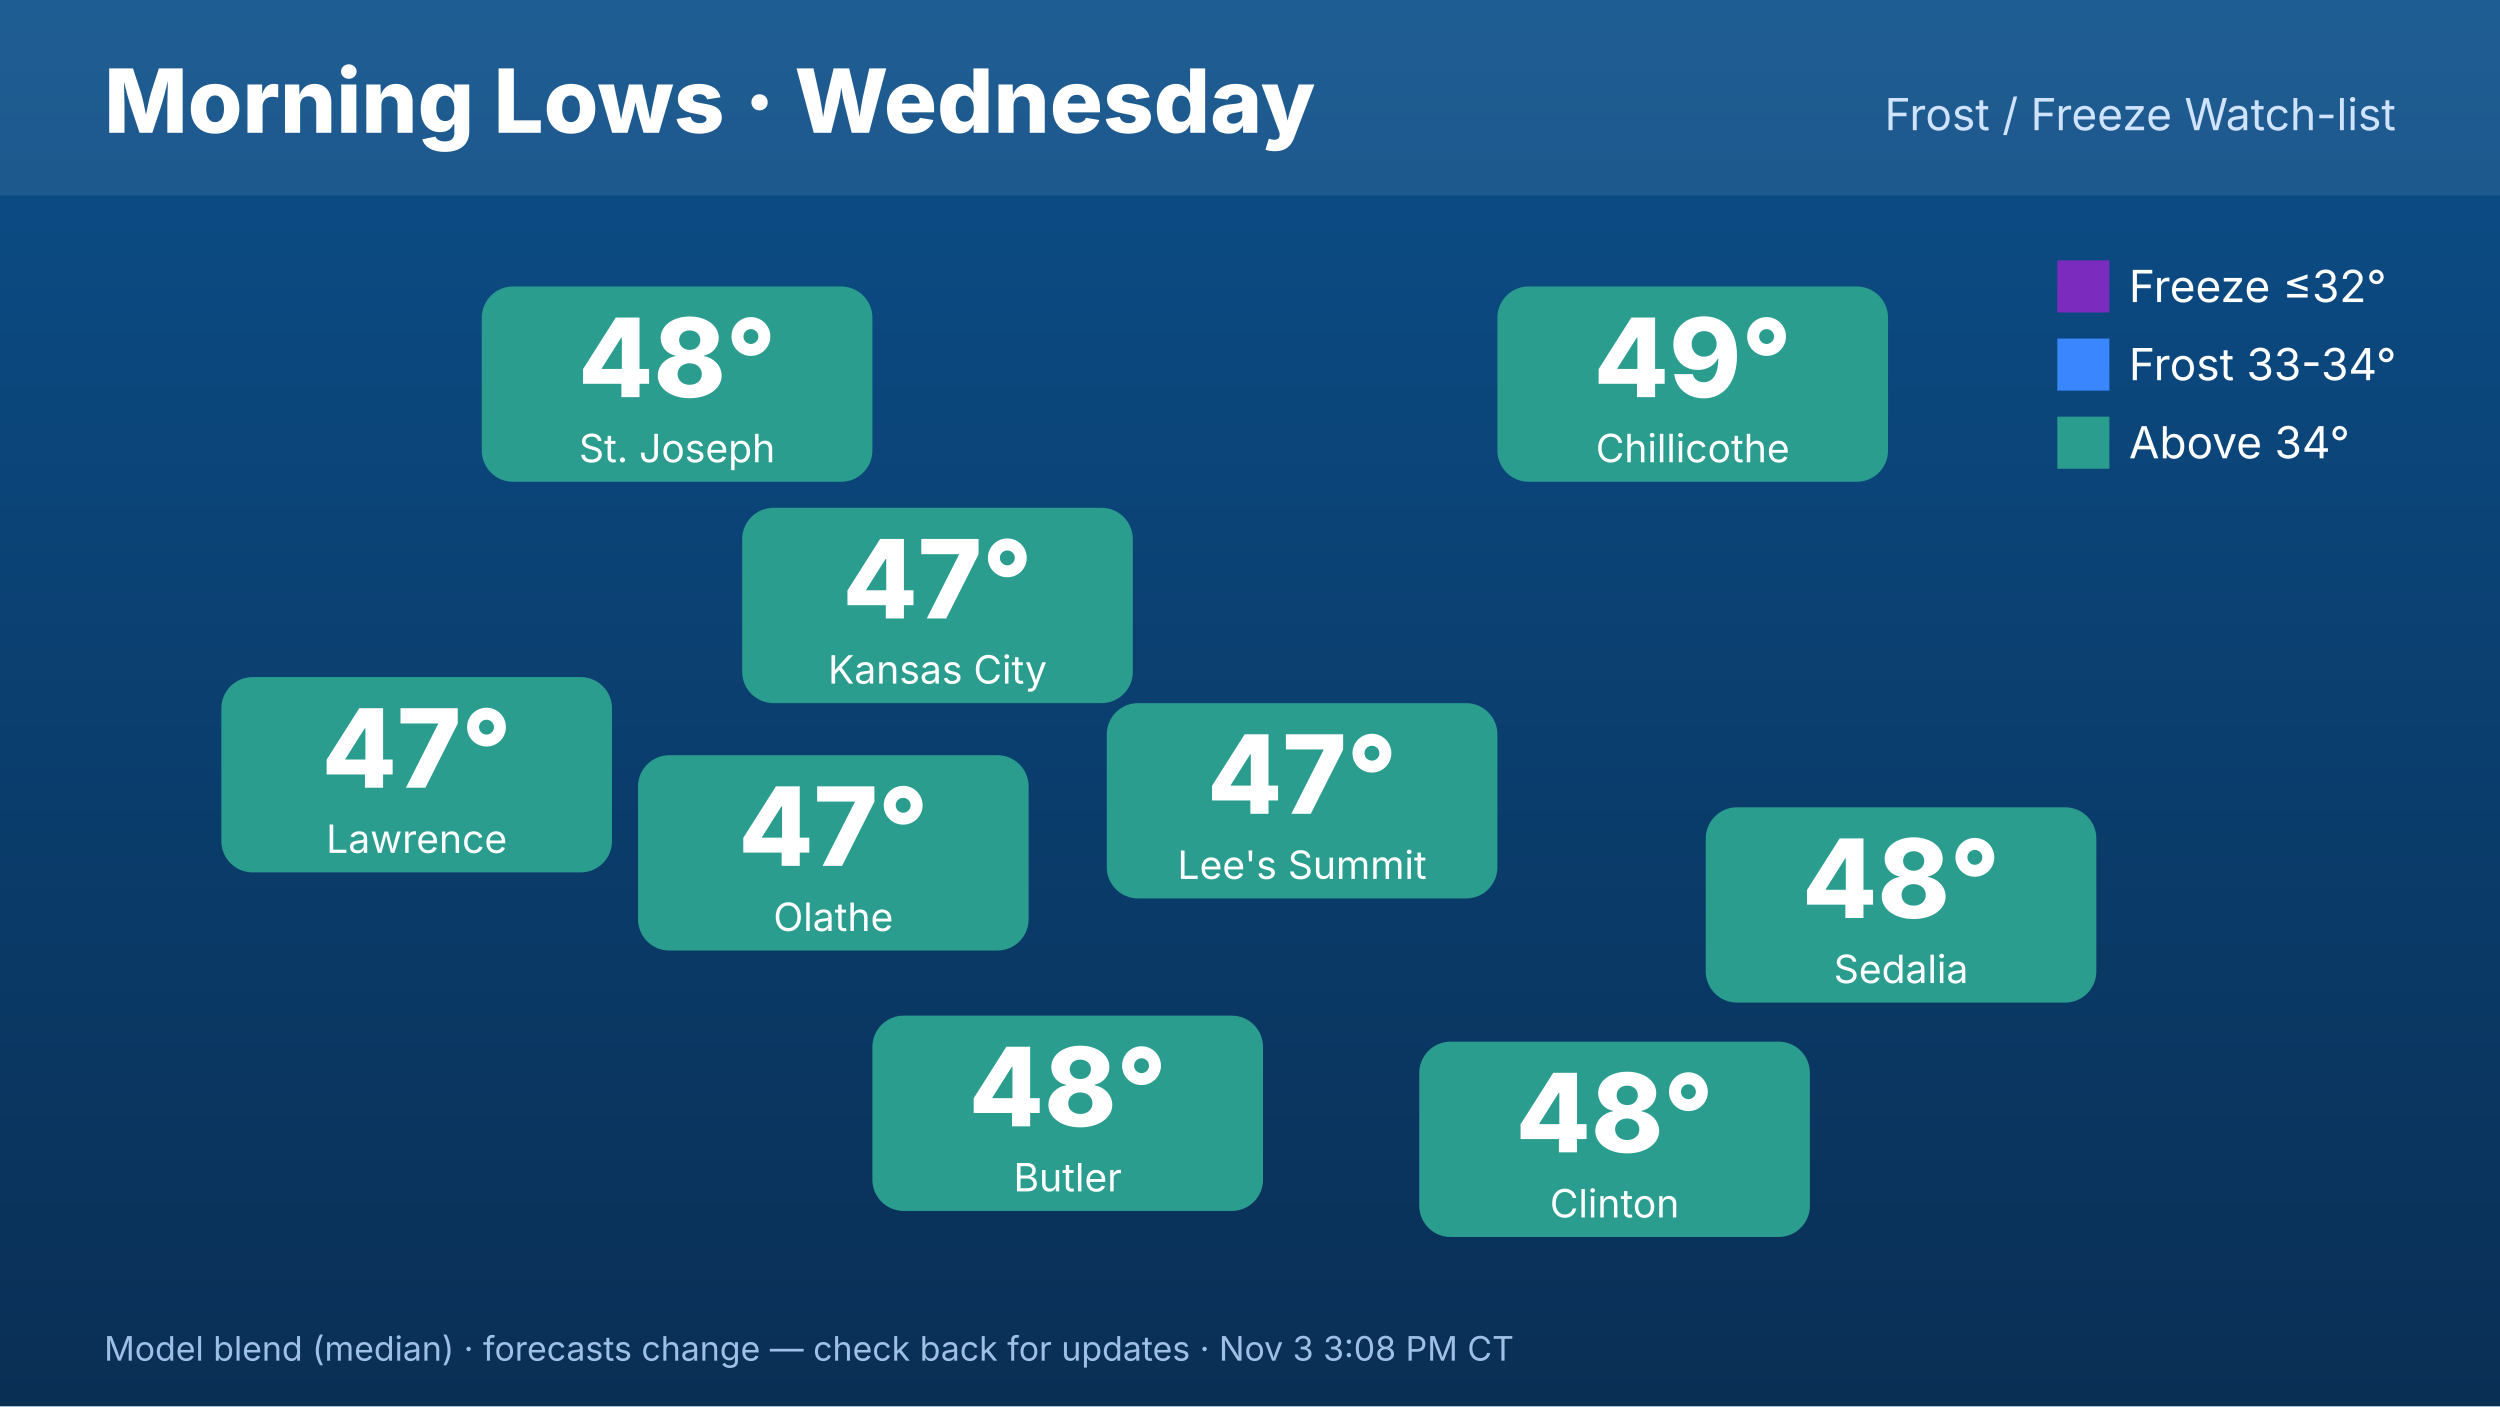
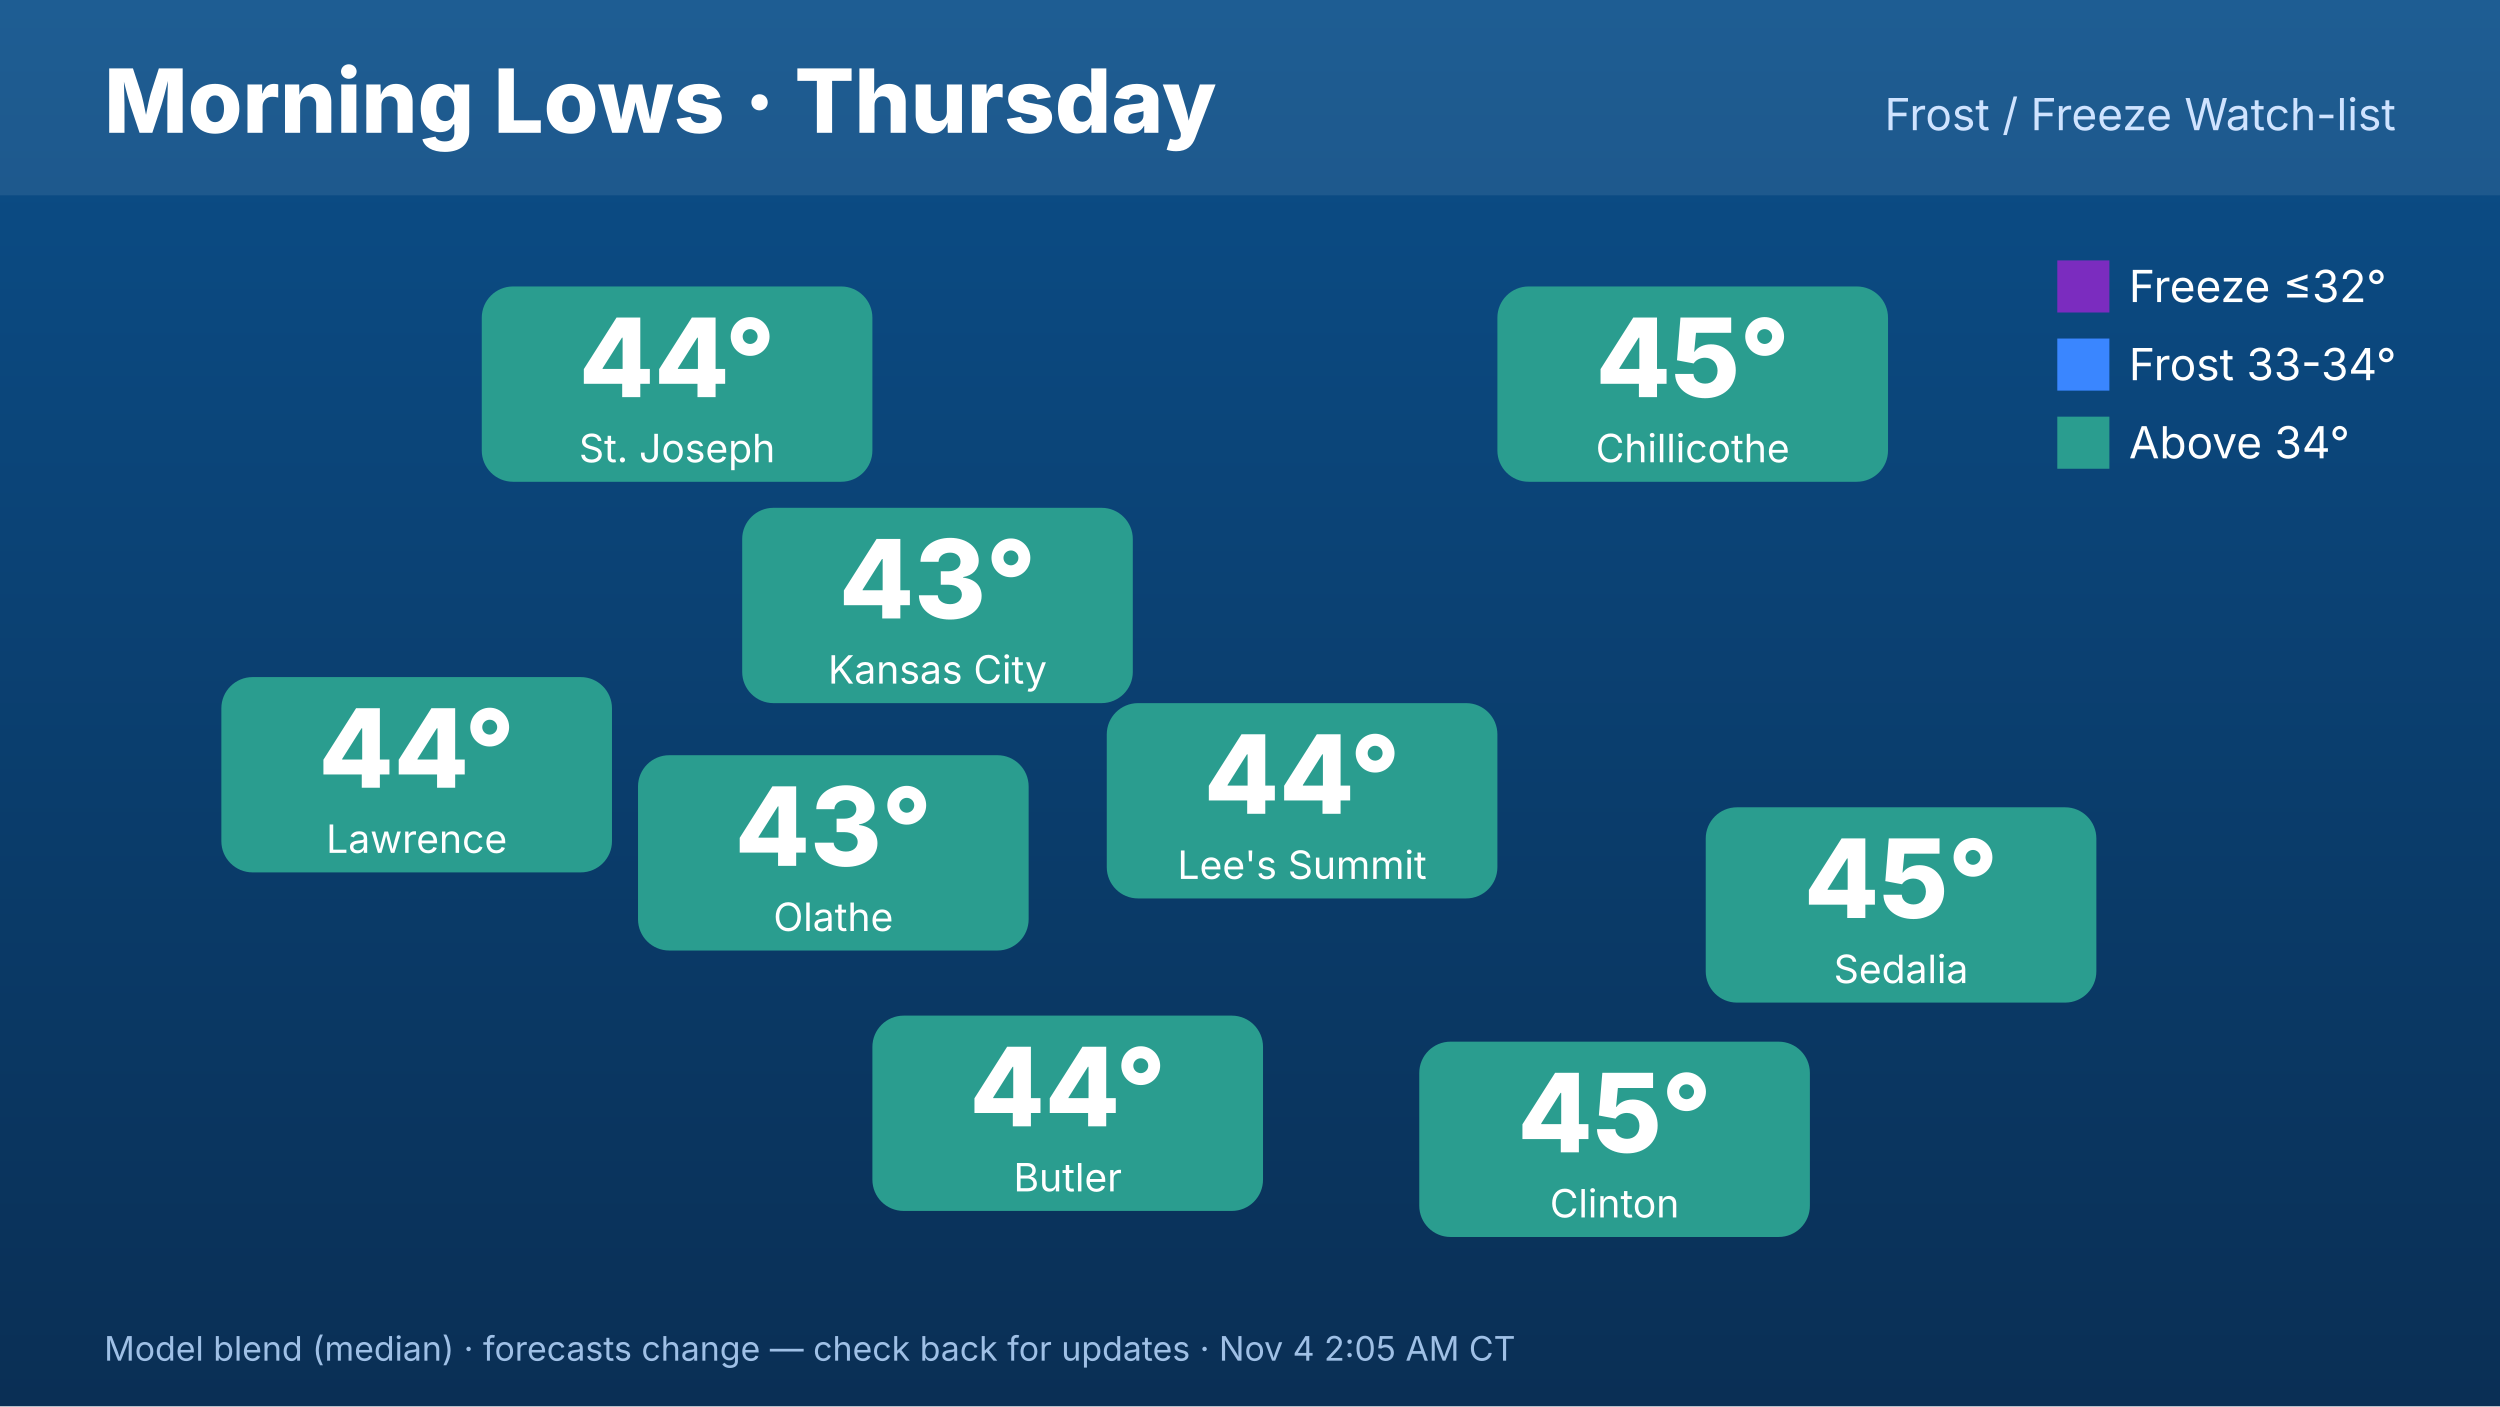
<svg xmlns="http://www.w3.org/2000/svg" width="1920" height="1080" viewBox="0 0 1920 1080" font-family="Inter,Helvetica,Arial,sans-serif">
  <defs>
    <linearGradient id="bg" x1="0" y1="0" x2="0" y2="1">
      <stop offset="0" stop-color="#0b4f8a" />
      <stop offset="1" stop-color="#0a2f55" />
    </linearGradient>
  </defs>
  <rect width="1920" height="1080" fill="url(#bg)" />
  <rect x="0" y="0" width="1920" height="150" fill="#ffffff" opacity=".08" />
-   <text x="80" y="102" font-size="68" font-weight="800" fill="#fff">Morning Lows · Wednesday</text>
+   <text x="80" y="102" font-size="68" font-weight="800" fill="#fff">Morning Lows · Thursday</text>
  <text x="1840" y="100" font-size="34" fill="#cfe3ff" text-anchor="end">Frost / Freeze Watch-list</text>
  <rect x="570" y="390" width="300" height="150" rx="24" fill="#2a9d8f" />
-   <text x="720" y="475" font-size="84" font-weight="800" fill="#fff" text-anchor="middle">47°</text>
+   <text x="720" y="475" font-size="84" font-weight="800" fill="#fff" text-anchor="middle">43°</text>
  <text x="720" y="525" font-size="30" fill="#fff" text-anchor="middle">Kansas City</text>
  <rect x="370" y="220" width="300" height="150" rx="24" fill="#2a9d8f" />
-   <text x="520" y="305" font-size="84" font-weight="800" fill="#fff" text-anchor="middle">48°</text>
+   <text x="520" y="305" font-size="84" font-weight="800" fill="#fff" text-anchor="middle">44°</text>
  <text x="520" y="355" font-size="30" fill="#fff" text-anchor="middle">St. Joseph</text>
  <rect x="170" y="520" width="300" height="150" rx="24" fill="#2a9d8f" />
-   <text x="320" y="605" font-size="84" font-weight="800" fill="#fff" text-anchor="middle">47°</text>
+   <text x="320" y="605" font-size="84" font-weight="800" fill="#fff" text-anchor="middle">44°</text>
  <text x="320" y="655" font-size="30" fill="#fff" text-anchor="middle">Lawrence</text>
  <rect x="1150" y="220" width="300" height="150" rx="24" fill="#2a9d8f" />
-   <text x="1300" y="305" font-size="84" font-weight="800" fill="#fff" text-anchor="middle">49°</text>
+   <text x="1300" y="305" font-size="84" font-weight="800" fill="#fff" text-anchor="middle">45°</text>
  <text x="1300" y="355" font-size="30" fill="#fff" text-anchor="middle">Chillicothe</text>
  <rect x="1310" y="620" width="300" height="150" rx="24" fill="#2a9d8f" />
-   <text x="1460" y="705" font-size="84" font-weight="800" fill="#fff" text-anchor="middle">48°</text>
+   <text x="1460" y="705" font-size="84" font-weight="800" fill="#fff" text-anchor="middle">45°</text>
  <text x="1460" y="755" font-size="30" fill="#fff" text-anchor="middle">Sedalia</text>
  <rect x="1090" y="800" width="300" height="150" rx="24" fill="#2a9d8f" />
-   <text x="1240" y="885" font-size="84" font-weight="800" fill="#fff" text-anchor="middle">48°</text>
+   <text x="1240" y="885" font-size="84" font-weight="800" fill="#fff" text-anchor="middle">45°</text>
  <text x="1240" y="935" font-size="30" fill="#fff" text-anchor="middle">Clinton</text>
  <rect x="670" y="780" width="300" height="150" rx="24" fill="#2a9d8f" />
-   <text x="820" y="865" font-size="84" font-weight="800" fill="#fff" text-anchor="middle">48°</text>
+   <text x="820" y="865" font-size="84" font-weight="800" fill="#fff" text-anchor="middle">44°</text>
  <text x="820" y="915" font-size="30" fill="#fff" text-anchor="middle">Butler</text>
  <rect x="490" y="580" width="300" height="150" rx="24" fill="#2a9d8f" />
-   <text x="640" y="665" font-size="84" font-weight="800" fill="#fff" text-anchor="middle">47°</text>
+   <text x="640" y="665" font-size="84" font-weight="800" fill="#fff" text-anchor="middle">43°</text>
  <text x="640" y="715" font-size="30" fill="#fff" text-anchor="middle">Olathe</text>
  <rect x="850" y="540" width="300" height="150" rx="24" fill="#2a9d8f" />
-   <text x="1000" y="625" font-size="84" font-weight="800" fill="#fff" text-anchor="middle">47°</text>
+   <text x="1000" y="625" font-size="84" font-weight="800" fill="#fff" text-anchor="middle">44°</text>
  <text x="1000" y="675" font-size="30" fill="#fff" text-anchor="middle">Lee's Summit</text>
  <g font-size="34" fill="#fff">
    <rect x="1580" y="200" width="40" height="40" fill="#7b2cbf" />
    <text x="1635" y="232">Freeze ≤32°</text>
    <rect x="1580" y="260" width="40" height="40" fill="#3a86ff" />
    <text x="1635" y="292">Frost 33-34°</text>
    <rect x="1580" y="320" width="40" height="40" fill="#2a9d8f" />
    <text x="1635" y="352">Above 34°</text>
  </g>
-   <text x="80" y="1045" font-size="26" fill="#9fc0e6">Model blend (median) · forecasts change — check back for updates · Nov 3 3:08 PM CT</text>
+   <text x="80" y="1045" font-size="26" fill="#9fc0e6">Model blend (median) · forecasts change — check back for updates · Nov 4 2:05 AM CT</text>
</svg>
